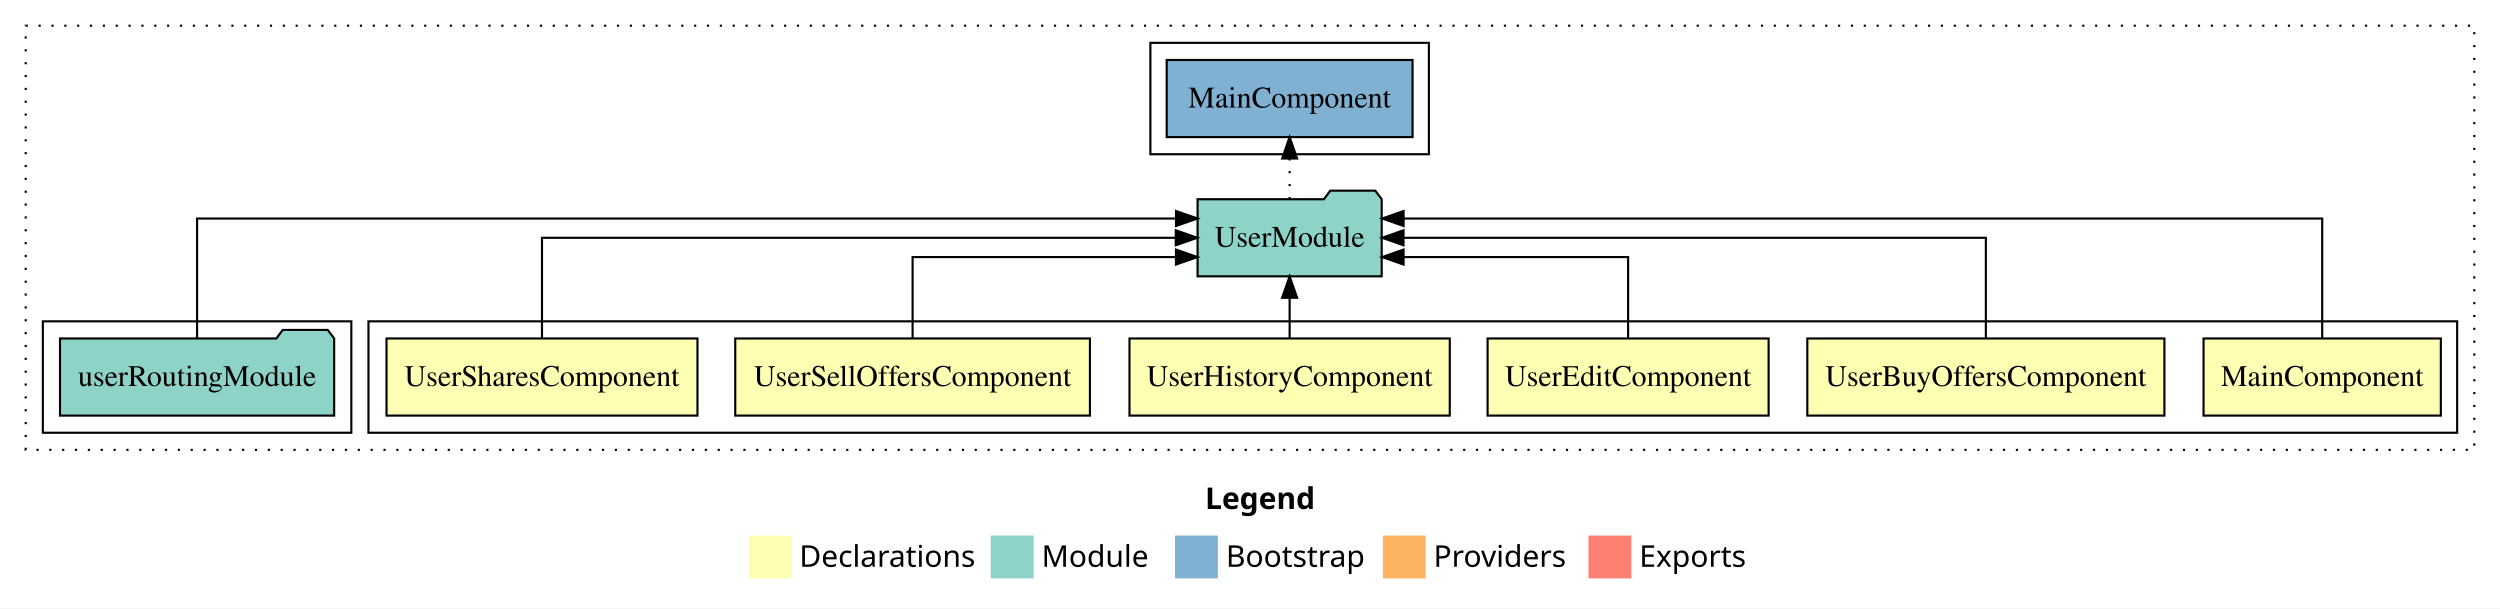
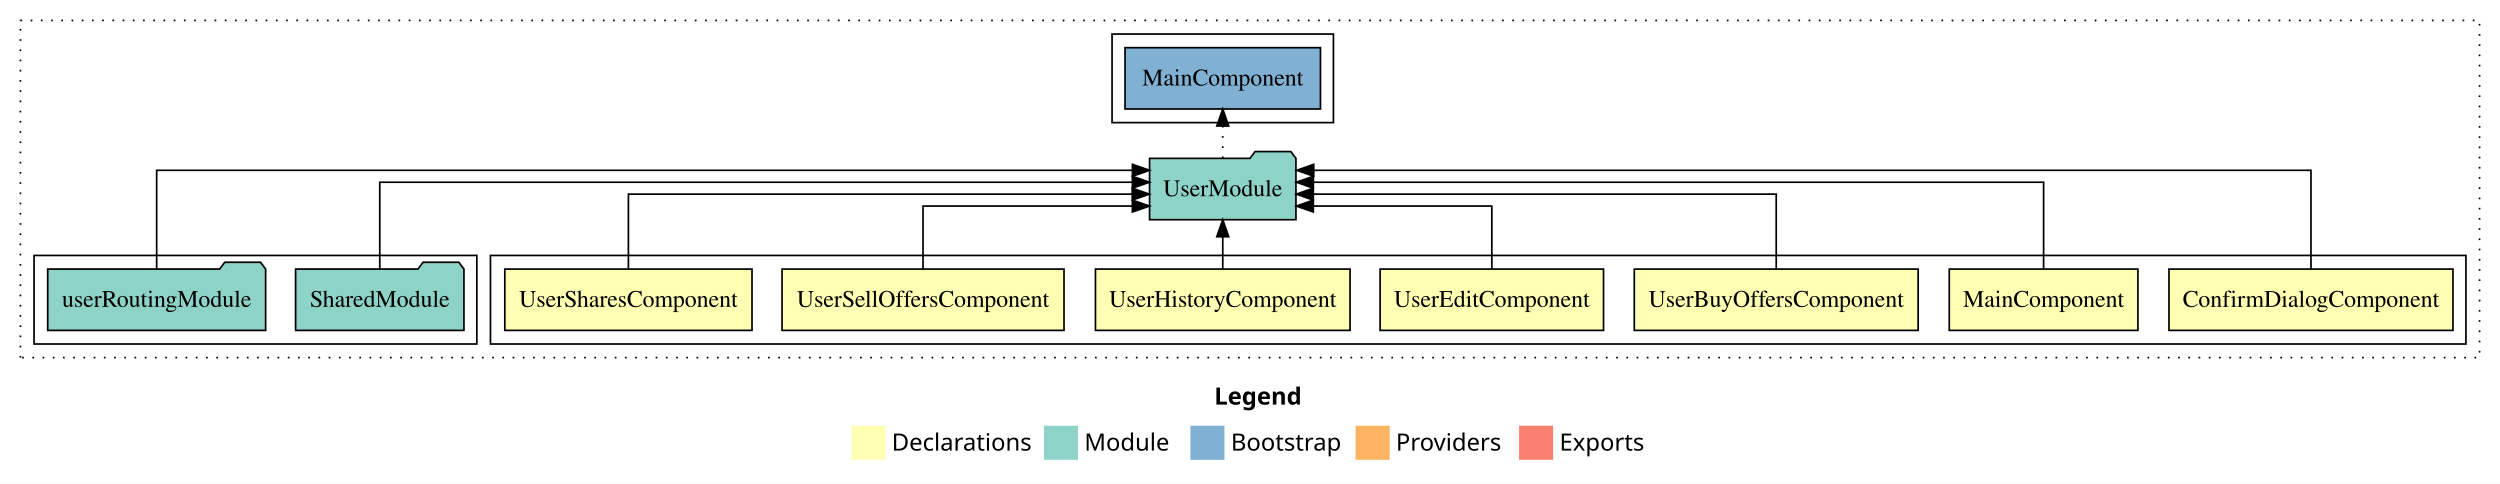
- <svg xmlns="http://www.w3.org/2000/svg" width="1167pt" height="284pt" viewBox="0.00 0.00 1167.00 284.00">
+ <svg xmlns="http://www.w3.org/2000/svg" width="1468pt" height="284pt" viewBox="0.00 0.00 1468.00 284.00">
  <g id="graph0" class="graph" transform="scale(1 1) rotate(0) translate(4 280)">
-     <polygon fill="#ffffff" stroke="transparent" points="-4,4 -4,-280 1163,-280 1163,4 -4,4" />
-     <text text-anchor="start" x="558.509" y="-42.4" font-family="sans-serif" font-weight="bold" font-size="14.00" fill="#000000">Legend</text>
-     <polygon fill="#ffffb3" stroke="transparent" points="345.5,-10 345.5,-30 365.5,-30 365.5,-10 345.5,-10" />
-     <text text-anchor="start" x="369.129" y="-15.4" font-family="sans-serif" font-size="14.00" fill="#000000">  Declarations</text>
-     <polygon fill="#8dd3c7" stroke="transparent" points="458.5,-10 458.5,-30 478.5,-30 478.5,-10 458.5,-10" />
-     <text text-anchor="start" x="482.225" y="-15.4" font-family="sans-serif" font-size="14.00" fill="#000000">  Module</text>
-     <polygon fill="#80b1d3" stroke="transparent" points="544.5,-10 544.5,-30 564.5,-30 564.5,-10 544.5,-10" />
-     <text text-anchor="start" x="568.281" y="-15.4" font-family="sans-serif" font-size="14.00" fill="#000000">  Bootstrap</text>
-     <polygon fill="#fdb462" stroke="transparent" points="641.5,-10 641.5,-30 661.5,-30 661.5,-10 641.5,-10" />
-     <text text-anchor="start" x="665.173" y="-15.4" font-family="sans-serif" font-size="14.00" fill="#000000">  Providers</text>
-     <polygon fill="#fb8072" stroke="transparent" points="737.5,-10 737.5,-30 757.5,-30 757.5,-10 737.5,-10" />
-     <text text-anchor="start" x="761.226" y="-15.4" font-family="sans-serif" font-size="14.00" fill="#000000">  Exports</text>
+     <polygon fill="#ffffff" stroke="transparent" points="-4,4 -4,-280 1464,-280 1464,4 -4,4" />
+     <text text-anchor="start" x="709.009" y="-42.4" font-family="sans-serif" font-weight="bold" font-size="14.00" fill="#000000">Legend</text>
+     <polygon fill="#ffffb3" stroke="transparent" points="496,-10 496,-30 516,-30 516,-10 496,-10" />
+     <text text-anchor="start" x="519.629" y="-15.4" font-family="sans-serif" font-size="14.00" fill="#000000">  Declarations</text>
+     <polygon fill="#8dd3c7" stroke="transparent" points="609,-10 609,-30 629,-30 629,-10 609,-10" />
+     <text text-anchor="start" x="632.725" y="-15.4" font-family="sans-serif" font-size="14.00" fill="#000000">  Module</text>
+     <polygon fill="#80b1d3" stroke="transparent" points="695,-10 695,-30 715,-30 715,-10 695,-10" />
+     <text text-anchor="start" x="718.781" y="-15.4" font-family="sans-serif" font-size="14.00" fill="#000000">  Bootstrap</text>
+     <polygon fill="#fdb462" stroke="transparent" points="792,-10 792,-30 812,-30 812,-10 792,-10" />
+     <text text-anchor="start" x="815.673" y="-15.4" font-family="sans-serif" font-size="14.00" fill="#000000">  Providers</text>
+     <polygon fill="#fb8072" stroke="transparent" points="888,-10 888,-30 908,-30 908,-10 888,-10" />
+     <text text-anchor="start" x="911.726" y="-15.4" font-family="sans-serif" font-size="14.00" fill="#000000">  Exports</text>
    <g id="clust1" class="cluster">
-       <polygon fill="none" stroke="#000000" stroke-dasharray="1,5" points="8,-70 8,-268 1151,-268 1151,-70 8,-70" />
+       <polygon fill="none" stroke="#000000" stroke-dasharray="1,5" points="8,-70 8,-268 1452,-268 1452,-70 8,-70" />
    </g>
    <g id="clust2" class="cluster">
-       <polygon fill="none" stroke="#000000" points="168,-78 168,-130 1143,-130 1143,-78 168,-78" />
+       <polygon fill="none" stroke="#000000" points="284,-78 284,-130 1444,-130 1444,-78 284,-78" />
    </g>
-     <g id="clust9" class="cluster">
-       <polygon fill="none" stroke="#000000" points="16,-78 16,-130 160,-130 160,-78 16,-78" />
+     <g id="clust10" class="cluster">
+       <polygon fill="none" stroke="#000000" points="16,-78 16,-130 276,-130 276,-78 16,-78" />
    </g>
-     <g id="clust11" class="cluster">
-       <polygon fill="none" stroke="#000000" points="533,-208 533,-260 663,-260 663,-208 533,-208" />
+     <g id="clust12" class="cluster">
+       <polygon fill="none" stroke="#000000" points="649,-208 649,-260 779,-260 779,-208 649,-208" />
    </g>
    <g id="node1" class="node">
-       <polygon fill="#ffffb3" stroke="#000000" points="1135.382,-122 1024.618,-122 1024.618,-86 1135.382,-86 1135.382,-122" />
-       <text text-anchor="middle" x="1080" y="-99.8" font-family="Times,serif" font-size="14.00" fill="#000000">MainComponent</text>
+       <polygon fill="#ffffb3" stroke="#000000" points="1436.374,-122 1269.626,-122 1269.626,-86 1436.374,-86 1436.374,-122" />
+       <text text-anchor="middle" x="1353" y="-99.8" font-family="Times,serif" font-size="14.00" fill="#000000">ConfirmDialogComponent</text>
+     </g>
+     <g id="node8" class="node">
+       <polygon fill="#8dd3c7" stroke="#000000" points="756.976,-187 753.976,-191 732.976,-191 729.976,-187 671.024,-187 671.024,-151 756.976,-151 756.976,-187" />
+       <text text-anchor="middle" x="714" y="-164.8" font-family="Times,serif" font-size="14.00" fill="#000000">UserModule</text>
+     </g>
+     <g id="edge1" class="edge">
+       <path fill="none" stroke="#000000" d="M1353,-122.011C1353,-144.485 1353,-180 1353,-180 1353,-180 767.419,-180 767.419,-180" />
+       <polygon fill="#000000" stroke="#000000" points="767.419,-176.5 757.419,-180 767.419,-183.5 767.419,-176.5" />
+     </g>
+     <g id="node2" class="node">
+       <polygon fill="#ffffb3" stroke="#000000" points="1251.382,-122 1140.618,-122 1140.618,-86 1251.382,-86 1251.382,-122" />
+       <text text-anchor="middle" x="1196" y="-99.8" font-family="Times,serif" font-size="14.00" fill="#000000">MainComponent</text>
+     </g>
+     <g id="edge2" class="edge">
+       <path fill="none" stroke="#000000" d="M1196,-122.129C1196,-142.572 1196,-173 1196,-173 1196,-173 767.198,-173 767.198,-173" />
+       <polygon fill="#000000" stroke="#000000" points="767.198,-169.5 757.198,-173 767.198,-176.5 767.198,-169.5" />
+     </g>
+     <g id="node3" class="node">
+       <polygon fill="#ffffb3" stroke="#000000" points="1122.343,-122 955.657,-122 955.657,-86 1122.343,-86 1122.343,-122" />
+       <text text-anchor="middle" x="1039" y="-99.8" font-family="Times,serif" font-size="14.00" fill="#000000">UserBuyOffersComponent</text>
+     </g>
+     <g id="edge3" class="edge">
+       <path fill="none" stroke="#000000" d="M1039,-122.267C1039,-140.555 1039,-166 1039,-166 1039,-166 767.158,-166 767.158,-166" />
+       <polygon fill="#000000" stroke="#000000" points="767.158,-162.5 757.158,-166 767.158,-169.5 767.158,-162.5" />
+     </g>
+     <g id="node4" class="node">
+       <polygon fill="#ffffb3" stroke="#000000" points="937.593,-122 806.407,-122 806.407,-86 937.593,-86 937.593,-122" />
+       <text text-anchor="middle" x="872" y="-99.8" font-family="Times,serif" font-size="14.00" fill="#000000">UserEditComponent</text>
+     </g>
+     <g id="edge4" class="edge">
+       <path fill="none" stroke="#000000" d="M872,-122.009C872,-138.049 872,-159 872,-159 872,-159 767.174,-159 767.174,-159" />
+       <polygon fill="#000000" stroke="#000000" points="767.174,-155.5 757.174,-159 767.174,-162.5 767.174,-155.5" />
+     </g>
+     <g id="node5" class="node">
+       <polygon fill="#ffffb3" stroke="#000000" points="788.752,-122 639.248,-122 639.248,-86 788.752,-86 788.752,-122" />
+       <text text-anchor="middle" x="714" y="-99.8" font-family="Times,serif" font-size="14.00" fill="#000000">UserHistoryComponent</text>
+     </g>
+     <g id="edge5" class="edge">
+       <path fill="none" stroke="#000000" d="M714,-122.106C714,-122.106 714,-140.991 714,-140.991" />
+       <polygon fill="#000000" stroke="#000000" points="710.5,-140.991 714,-150.991 717.5,-140.991 710.5,-140.991" />
+     </g>
+     <g id="node6" class="node">
+       <polygon fill="#ffffb3" stroke="#000000" points="620.785,-122 455.215,-122 455.215,-86 620.785,-86 620.785,-122" />
+       <text text-anchor="middle" x="538" y="-99.8" font-family="Times,serif" font-size="14.00" fill="#000000">UserSellOffersComponent</text>
+     </g>
+     <g id="edge6" class="edge">
+       <path fill="none" stroke="#000000" d="M538,-122.009C538,-138.049 538,-159 538,-159 538,-159 660.946,-159 660.946,-159" />
+       <polygon fill="#000000" stroke="#000000" points="660.946,-162.5 670.946,-159 660.946,-155.5 660.946,-162.5" />
    </g>
    <g id="node7" class="node">
-       <polygon fill="#8dd3c7" stroke="#000000" points="640.976,-187 637.976,-191 616.976,-191 613.976,-187 555.024,-187 555.024,-151 640.976,-151 640.976,-187" />
-       <text text-anchor="middle" x="598" y="-164.8" font-family="Times,serif" font-size="14.00" fill="#000000">UserModule</text>
+       <polygon fill="#ffffb3" stroke="#000000" points="437.576,-122 292.424,-122 292.424,-86 437.576,-86 437.576,-122" />
+       <text text-anchor="middle" x="365" y="-99.8" font-family="Times,serif" font-size="14.00" fill="#000000">UserSharesComponent</text>
    </g>
-     <g id="edge1" class="edge">
-       <path fill="none" stroke="#000000" d="M1080,-122.292C1080,-144.206 1080,-178 1080,-178 1080,-178 651.198,-178 651.198,-178" />
-       <polygon fill="#000000" stroke="#000000" points="651.198,-174.5 641.198,-178 651.198,-181.5 651.198,-174.5" />
+     <g id="edge7" class="edge">
+       <path fill="none" stroke="#000000" d="M365,-122.267C365,-140.555 365,-166 365,-166 365,-166 660.856,-166 660.856,-166" />
+       <polygon fill="#000000" stroke="#000000" points="660.856,-169.5 670.856,-166 660.856,-162.5 660.856,-169.5" />
    </g>
-     <g id="node2" class="node">
-       <polygon fill="#ffffb3" stroke="#000000" points="1006.343,-122 839.657,-122 839.657,-86 1006.343,-86 1006.343,-122" />
-       <text text-anchor="middle" x="923" y="-99.8" font-family="Times,serif" font-size="14.00" fill="#000000">UserBuyOffersComponent</text>
+     <g id="node11" class="node">
+       <polygon fill="#80b1d3" stroke="#000000" points="771.383,-252 656.617,-252 656.617,-216 771.383,-216 771.383,-252" />
+       <text text-anchor="middle" x="714" y="-229.8" font-family="Times,serif" font-size="14.00" fill="#000000">MainComponent </text>
    </g>
-     <g id="edge2" class="edge">
-       <path fill="none" stroke="#000000" d="M923,-122.106C923,-141.339 923,-169 923,-169 923,-169 651.158,-169 651.158,-169" />
-       <polygon fill="#000000" stroke="#000000" points="651.158,-165.5 641.158,-169 651.158,-172.5 651.158,-165.5" />
-     </g>
-     <g id="node3" class="node">
-       <polygon fill="#ffffb3" stroke="#000000" points="821.593,-122 690.407,-122 690.407,-86 821.593,-86 821.593,-122" />
-       <text text-anchor="middle" x="756" y="-99.8" font-family="Times,serif" font-size="14.00" fill="#000000">UserEditComponent</text>
-     </g>
-     <g id="edge3" class="edge">
-       <path fill="none" stroke="#000000" d="M756,-122.027C756,-138.398 756,-160 756,-160 756,-160 651.174,-160 651.174,-160" />
-       <polygon fill="#000000" stroke="#000000" points="651.174,-156.5 641.174,-160 651.174,-163.5 651.174,-156.5" />
-     </g>
-     <g id="node4" class="node">
-       <polygon fill="#ffffb3" stroke="#000000" points="672.752,-122 523.248,-122 523.248,-86 672.752,-86 672.752,-122" />
-       <text text-anchor="middle" x="598" y="-99.8" font-family="Times,serif" font-size="14.00" fill="#000000">UserHistoryComponent</text>
-     </g>
-     <g id="edge4" class="edge">
-       <path fill="none" stroke="#000000" d="M598,-122.106C598,-122.106 598,-140.991 598,-140.991" />
-       <polygon fill="#000000" stroke="#000000" points="594.5,-140.991 598,-150.991 601.5,-140.991 594.5,-140.991" />
-     </g>
-     <g id="node5" class="node">
-       <polygon fill="#ffffb3" stroke="#000000" points="504.785,-122 339.215,-122 339.215,-86 504.785,-86 504.785,-122" />
-       <text text-anchor="middle" x="422" y="-99.8" font-family="Times,serif" font-size="14.00" fill="#000000">UserSellOffersComponent</text>
-     </g>
-     <g id="edge5" class="edge">
-       <path fill="none" stroke="#000000" d="M422,-122.027C422,-138.398 422,-160 422,-160 422,-160 544.946,-160 544.946,-160" />
-       <polygon fill="#000000" stroke="#000000" points="544.946,-163.5 554.946,-160 544.946,-156.5 544.946,-163.5" />
-     </g>
-     <g id="node6" class="node">
-       <polygon fill="#ffffb3" stroke="#000000" points="321.576,-122 176.424,-122 176.424,-86 321.576,-86 321.576,-122" />
-       <text text-anchor="middle" x="249" y="-99.8" font-family="Times,serif" font-size="14.00" fill="#000000">UserSharesComponent</text>
-     </g>
-     <g id="edge6" class="edge">
-       <path fill="none" stroke="#000000" d="M249,-122.106C249,-141.339 249,-169 249,-169 249,-169 544.856,-169 544.856,-169" />
-       <polygon fill="#000000" stroke="#000000" points="544.856,-172.5 554.856,-169 544.856,-165.5 544.856,-172.5" />
+     <g id="edge10" class="edge">
+       <path fill="none" stroke="#000000" stroke-dasharray="1,5" d="M714,-187.106C714,-187.106 714,-205.991 714,-205.991" />
+       <polygon fill="#000000" stroke="#000000" points="710.5,-205.991 714,-215.991 717.5,-205.991 710.5,-205.991" />
    </g>
    <g id="node9" class="node">
-       <polygon fill="#80b1d3" stroke="#000000" points="655.383,-252 540.617,-252 540.617,-216 655.383,-216 655.383,-252" />
-       <text text-anchor="middle" x="598" y="-229.8" font-family="Times,serif" font-size="14.00" fill="#000000">MainComponent </text>
+       <polygon fill="#8dd3c7" stroke="#000000" points="268.423,-122 265.423,-126 244.423,-126 241.423,-122 169.577,-122 169.577,-86 268.423,-86 268.423,-122" />
+       <text text-anchor="middle" x="219" y="-99.8" font-family="Times,serif" font-size="14.00" fill="#000000">SharedModule</text>
    </g>
    <g id="edge8" class="edge">
-       <path fill="none" stroke="#000000" stroke-dasharray="1,5" d="M598,-187.106C598,-187.106 598,-205.991 598,-205.991" />
-       <polygon fill="#000000" stroke="#000000" points="594.5,-205.991 598,-215.991 601.5,-205.991 594.5,-205.991" />
+       <path fill="none" stroke="#000000" d="M219,-122.129C219,-142.572 219,-173 219,-173 219,-173 660.938,-173 660.938,-173" />
+       <polygon fill="#000000" stroke="#000000" points="660.938,-176.5 670.938,-173 660.938,-169.5 660.938,-176.5" />
    </g>
-     <g id="node8" class="node">
+     <g id="node10" class="node">
      <polygon fill="#8dd3c7" stroke="#000000" points="151.987,-122 148.987,-126 127.987,-126 124.987,-122 24.013,-122 24.013,-86 151.987,-86 151.987,-122" />
      <text text-anchor="middle" x="88" y="-99.8" font-family="Times,serif" font-size="14.00" fill="#000000">userRoutingModule</text>
    </g>
-     <g id="edge7" class="edge">
-       <path fill="none" stroke="#000000" d="M88,-122.292C88,-144.206 88,-178 88,-178 88,-178 544.957,-178 544.957,-178" />
-       <polygon fill="#000000" stroke="#000000" points="544.957,-181.5 554.957,-178 544.957,-174.5 544.957,-181.5" />
+     <g id="edge9" class="edge">
+       <path fill="none" stroke="#000000" d="M88,-122.011C88,-144.485 88,-180 88,-180 88,-180 660.972,-180 660.972,-180" />
+       <polygon fill="#000000" stroke="#000000" points="660.972,-183.5 670.972,-180 660.972,-176.5 660.972,-183.5" />
    </g>
  </g>
</svg>
